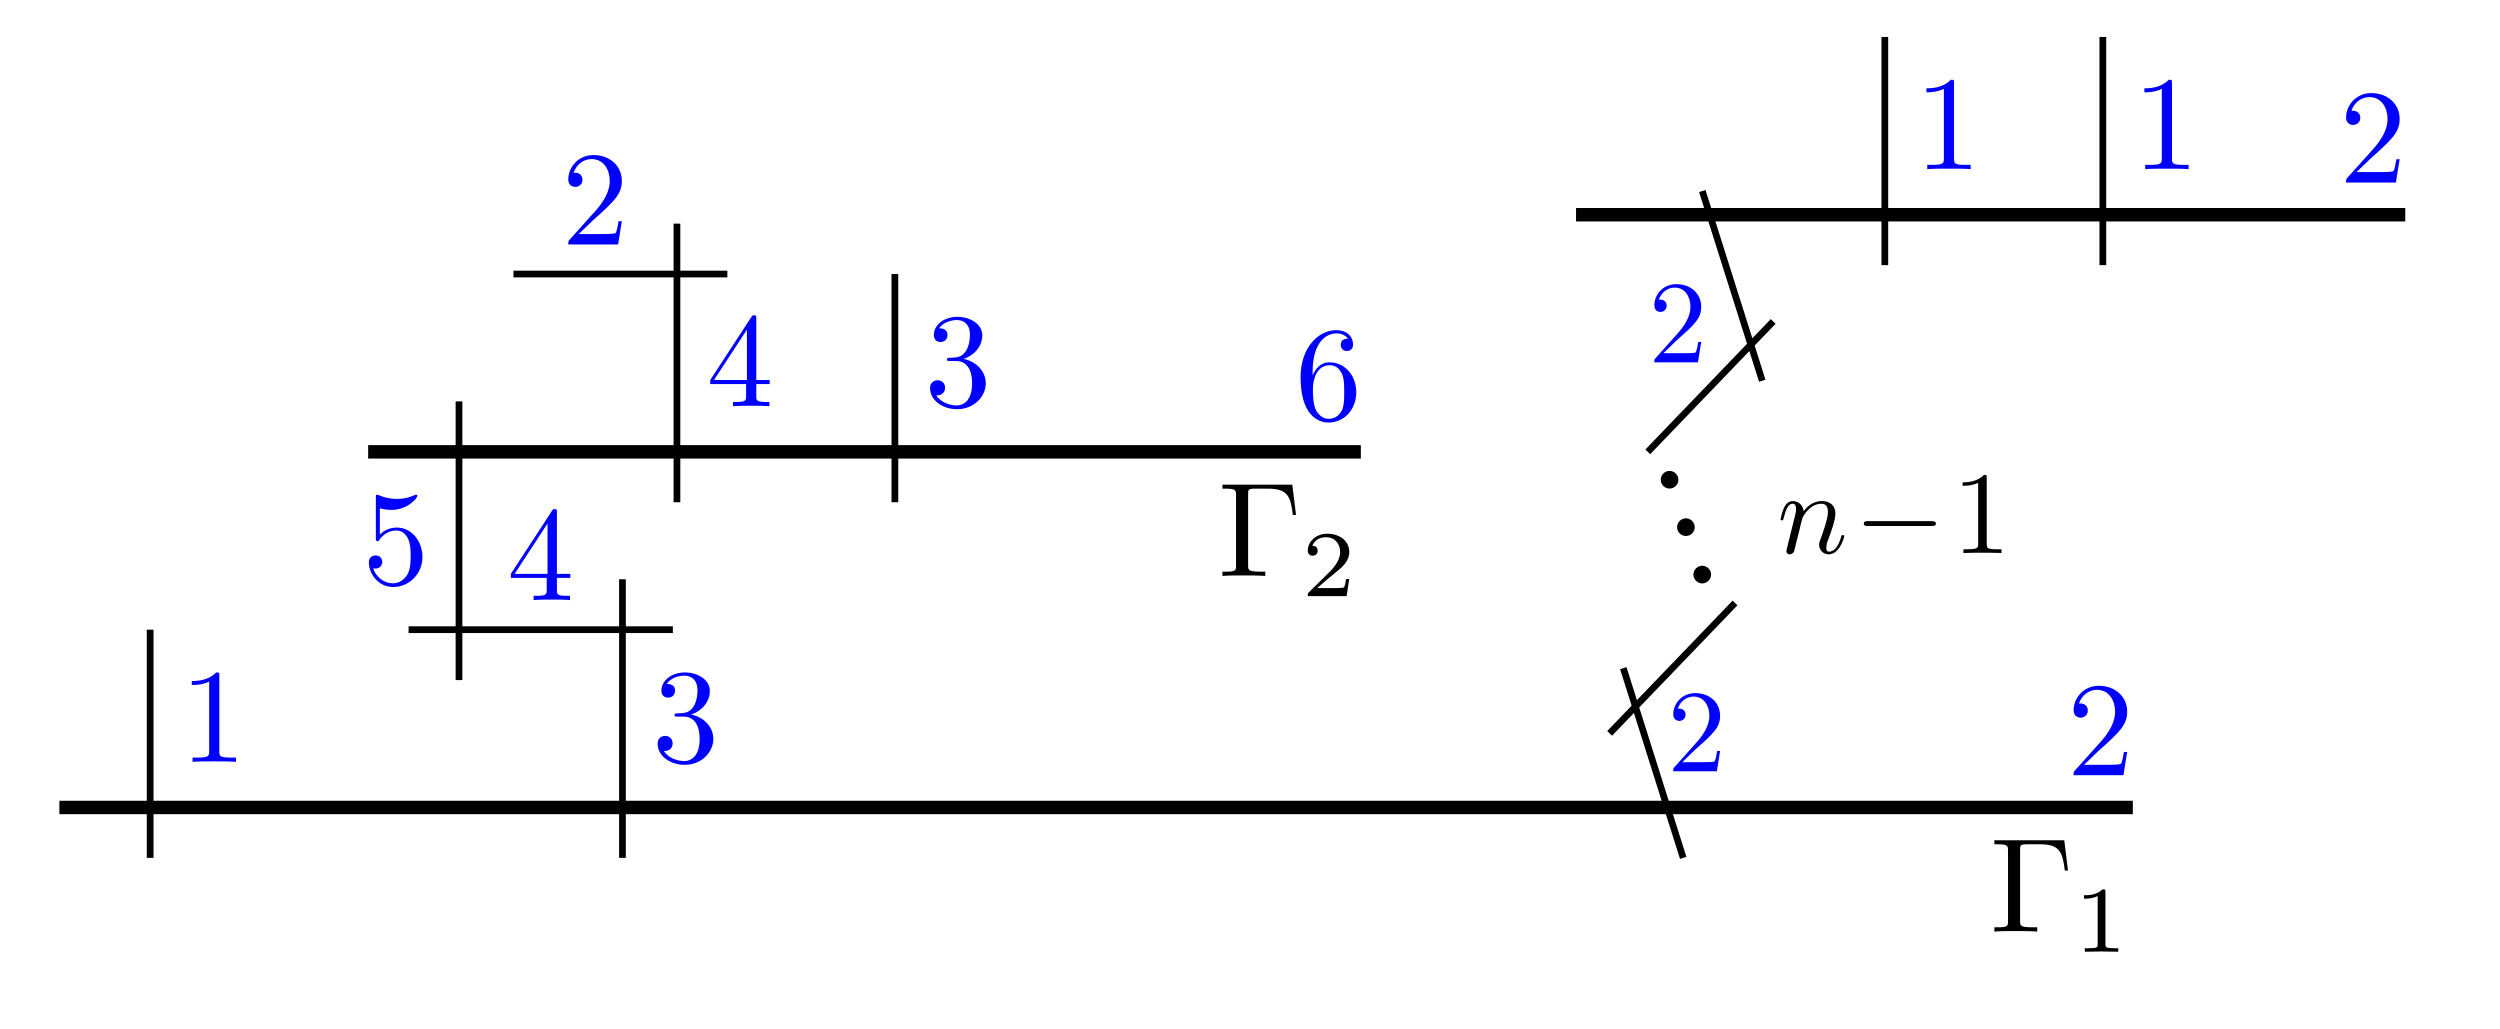
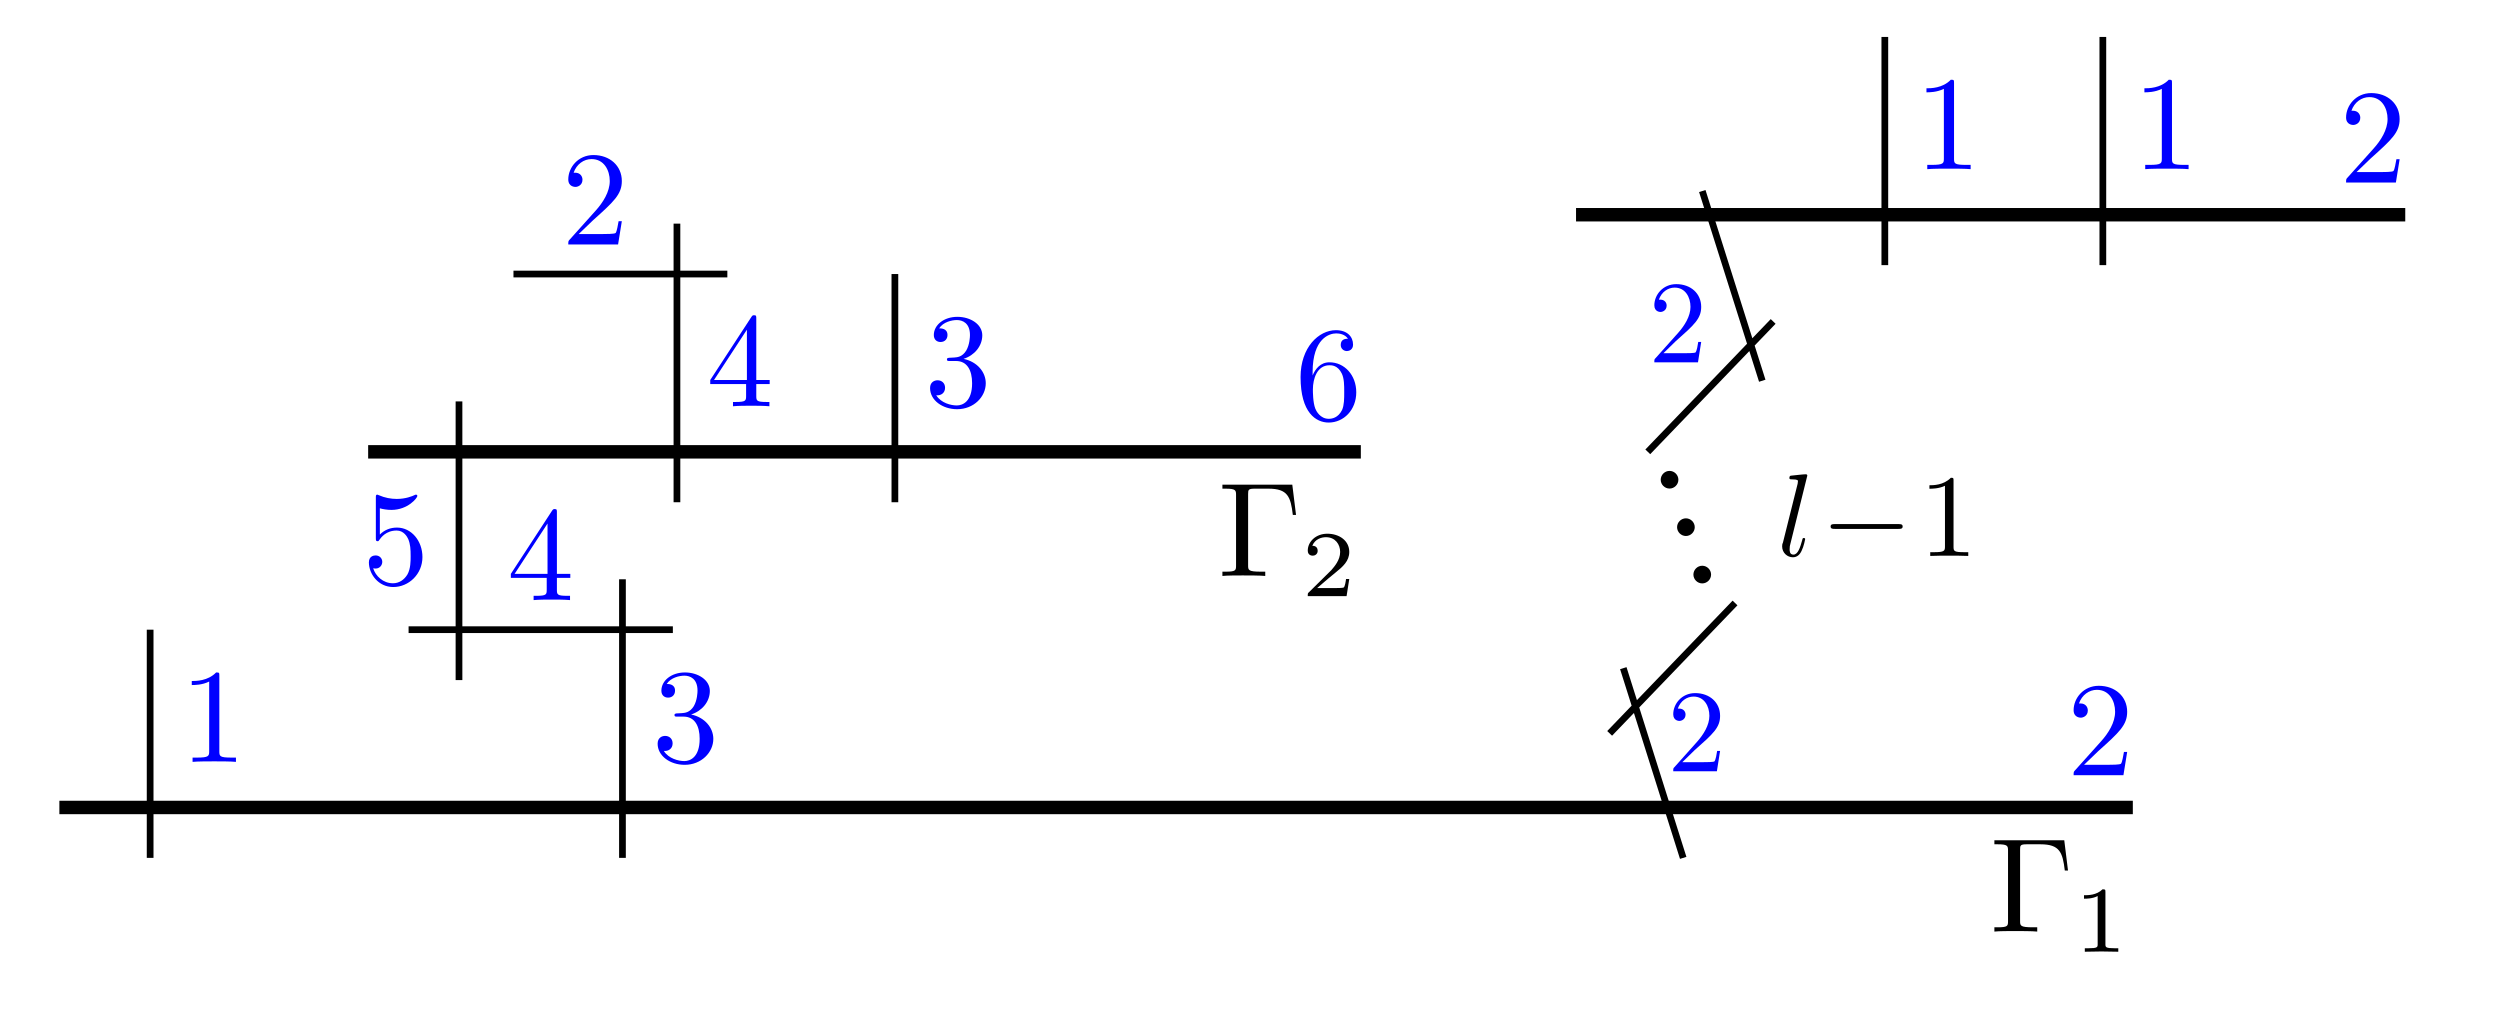
<svg xmlns="http://www.w3.org/2000/svg" xmlns:xlink="http://www.w3.org/1999/xlink" width="145.892pt" height="60.027pt" viewBox="0 0 145.892 60.027">
  <defs>
    <g>
      <g id="glyph-0-0">
        <path d="M 1 -0.609 L 1.828 -1.406 C 3.047 -2.5 3.516 -2.922 3.516 -3.703 C 3.516 -4.594 2.812 -5.219 1.859 -5.219 C 0.969 -5.219 0.391 -4.5 0.391 -3.797 C 0.391 -3.359 0.781 -3.359 0.812 -3.359 C 0.938 -3.359 1.219 -3.453 1.219 -3.781 C 1.219 -3.984 1.078 -4.188 0.797 -4.188 C 0.734 -4.188 0.719 -4.188 0.703 -4.188 C 0.875 -4.688 1.297 -4.984 1.75 -4.984 C 2.469 -4.984 2.812 -4.344 2.812 -3.703 C 2.812 -3.078 2.422 -2.453 1.984 -1.969 L 0.484 -0.297 C 0.391 -0.203 0.391 -0.188 0.391 0 L 3.297 0 L 3.516 -1.359 L 3.328 -1.359 C 3.281 -1.125 3.234 -0.781 3.156 -0.672 C 3.094 -0.609 2.578 -0.609 2.406 -0.609 Z M 1 -0.609 " />
      </g>
      <g id="glyph-0-1">
        <path d="M 4.344 -5.328 L 0.266 -5.328 L 0.266 -5.094 L 0.453 -5.094 C 1.047 -5.094 1.062 -5 1.062 -4.719 L 1.062 -0.609 C 1.062 -0.328 1.047 -0.25 0.453 -0.25 L 0.266 -0.25 L 0.266 0 C 0.531 -0.031 1.141 -0.031 1.453 -0.031 C 1.766 -0.031 2.484 -0.031 2.766 0 L 2.766 -0.25 L 2.516 -0.25 C 1.766 -0.25 1.766 -0.344 1.766 -0.625 L 1.766 -4.781 C 1.766 -5.031 1.781 -5.094 2.156 -5.094 L 2.953 -5.094 C 4.078 -5.094 4.25 -4.625 4.375 -3.562 L 4.562 -3.562 Z M 4.344 -5.328 " />
      </g>
      <g id="glyph-0-2">
        <path d="M 2.312 -5.016 C 2.312 -5.203 2.312 -5.219 2.125 -5.219 C 1.641 -4.719 0.953 -4.719 0.703 -4.719 L 0.703 -4.484 C 0.859 -4.484 1.312 -4.484 1.719 -4.688 L 1.719 -0.625 C 1.719 -0.344 1.703 -0.25 1 -0.25 L 0.75 -0.25 L 0.75 0 C 1.016 -0.031 1.703 -0.031 2.016 -0.031 C 2.328 -0.031 3.016 -0.031 3.281 0 L 3.281 -0.25 L 3.031 -0.25 C 2.328 -0.25 2.312 -0.328 2.312 -0.625 Z M 2.312 -5.016 " />
      </g>
      <g id="glyph-0-3">
        <path d="M 2.281 -2.766 C 2.922 -2.969 3.375 -3.516 3.375 -4.141 C 3.375 -4.781 2.688 -5.219 1.922 -5.219 C 1.141 -5.219 0.547 -4.75 0.547 -4.156 C 0.547 -3.891 0.719 -3.75 0.938 -3.75 C 1.188 -3.75 1.344 -3.922 1.344 -4.156 C 1.344 -4.547 0.969 -4.547 0.859 -4.547 C 1.094 -4.922 1.609 -5.031 1.891 -5.031 C 2.219 -5.031 2.656 -4.859 2.656 -4.156 C 2.656 -4.062 2.641 -3.594 2.438 -3.25 C 2.203 -2.875 1.922 -2.859 1.734 -2.844 C 1.672 -2.844 1.484 -2.828 1.422 -2.828 C 1.359 -2.812 1.312 -2.812 1.312 -2.734 C 1.312 -2.641 1.359 -2.641 1.5 -2.641 L 1.844 -2.641 C 2.484 -2.641 2.781 -2.109 2.781 -1.344 C 2.781 -0.281 2.234 -0.047 1.891 -0.047 C 1.547 -0.047 0.969 -0.188 0.688 -0.641 C 0.969 -0.609 1.203 -0.781 1.203 -1.078 C 1.203 -1.359 1 -1.516 0.766 -1.516 C 0.578 -1.516 0.328 -1.406 0.328 -1.062 C 0.328 -0.344 1.062 0.172 1.906 0.172 C 2.875 0.172 3.578 -0.547 3.578 -1.344 C 3.578 -1.984 3.094 -2.594 2.281 -2.766 Z M 2.281 -2.766 " />
      </g>
      <g id="glyph-0-4">
        <path d="M 2.312 -1.297 L 2.312 -0.609 C 2.312 -0.328 2.297 -0.25 1.703 -0.25 L 1.547 -0.25 L 1.547 0 C 1.859 -0.031 2.281 -0.031 2.609 -0.031 C 2.938 -0.031 3.344 -0.031 3.672 0 L 3.672 -0.25 L 3.5 -0.25 C 2.922 -0.25 2.906 -0.328 2.906 -0.609 L 2.906 -1.297 L 3.688 -1.297 L 3.688 -1.531 L 2.906 -1.531 L 2.906 -5.109 C 2.906 -5.266 2.906 -5.312 2.781 -5.312 C 2.719 -5.312 2.688 -5.312 2.625 -5.219 L 0.219 -1.531 L 0.219 -1.297 Z M 2.359 -1.531 L 0.438 -1.531 L 2.359 -4.469 Z M 2.359 -1.531 " />
      </g>
      <g id="glyph-0-5">
        <path d="M 3.516 -1.578 C 3.516 -2.516 2.875 -3.297 2.031 -3.297 C 1.656 -3.297 1.312 -3.172 1.031 -2.891 L 1.031 -4.422 C 1.188 -4.375 1.453 -4.328 1.703 -4.328 C 2.672 -4.328 3.219 -5.031 3.219 -5.141 C 3.219 -5.188 3.188 -5.219 3.141 -5.219 C 3.125 -5.219 3.109 -5.219 3.078 -5.203 C 2.922 -5.125 2.531 -4.969 2.016 -4.969 C 1.688 -4.969 1.328 -5.031 0.969 -5.188 C 0.906 -5.219 0.891 -5.219 0.875 -5.219 C 0.797 -5.219 0.797 -5.156 0.797 -5.031 L 0.797 -2.703 C 0.797 -2.562 0.797 -2.5 0.906 -2.5 C 0.953 -2.5 0.969 -2.531 1 -2.578 C 1.094 -2.703 1.375 -3.125 2.016 -3.125 C 2.422 -3.125 2.625 -2.766 2.688 -2.625 C 2.812 -2.328 2.828 -2.031 2.828 -1.625 C 2.828 -1.359 2.828 -0.891 2.641 -0.562 C 2.453 -0.25 2.156 -0.047 1.797 -0.047 C 1.219 -0.047 0.781 -0.469 0.641 -0.922 C 0.672 -0.922 0.688 -0.906 0.781 -0.906 C 1.031 -0.906 1.172 -1.109 1.172 -1.297 C 1.172 -1.484 1.031 -1.672 0.781 -1.672 C 0.672 -1.672 0.391 -1.625 0.391 -1.266 C 0.391 -0.594 0.938 0.172 1.812 0.172 C 2.719 0.172 3.516 -0.578 3.516 -1.578 Z M 3.516 -1.578 " />
      </g>
      <g id="glyph-0-6">
        <path d="M 1.031 -2.578 L 1.031 -2.766 C 1.031 -4.75 2.016 -5.031 2.406 -5.031 C 2.594 -5.031 2.922 -4.984 3.094 -4.719 C 2.984 -4.719 2.672 -4.719 2.672 -4.359 C 2.672 -4.125 2.859 -4 3.031 -4 C 3.156 -4 3.391 -4.078 3.391 -4.375 C 3.391 -4.844 3.047 -5.219 2.391 -5.219 C 1.391 -5.219 0.328 -4.219 0.328 -2.484 C 0.328 -0.391 1.234 0.172 1.969 0.172 C 2.844 0.172 3.578 -0.562 3.578 -1.594 C 3.578 -2.594 2.891 -3.344 2.016 -3.344 C 1.484 -3.344 1.188 -2.953 1.031 -2.578 Z M 1.969 -0.047 C 1.469 -0.047 1.234 -0.516 1.188 -0.641 C 1.047 -1 1.047 -1.625 1.047 -1.766 C 1.047 -2.391 1.297 -3.172 2.016 -3.172 C 2.141 -3.172 2.5 -3.172 2.734 -2.688 C 2.875 -2.391 2.875 -2 2.875 -1.609 C 2.875 -1.234 2.875 -0.844 2.75 -0.562 C 2.516 -0.094 2.156 -0.047 1.969 -0.047 Z M 1.969 -0.047 " />
      </g>
      <g id="glyph-1-0">
        <path d="M 1.844 -3.484 C 1.844 -3.641 1.828 -3.641 1.672 -3.641 C 1.328 -3.297 0.828 -3.297 0.594 -3.297 L 0.594 -3.094 C 0.734 -3.094 1.094 -3.094 1.391 -3.25 L 1.391 -0.453 C 1.391 -0.266 1.391 -0.203 0.844 -0.203 L 0.641 -0.203 L 0.641 0 C 0.734 0 1.406 -0.016 1.609 -0.016 C 1.781 -0.016 2.469 0 2.594 0 L 2.594 -0.203 L 2.391 -0.203 C 1.844 -0.203 1.844 -0.266 1.844 -0.453 Z M 1.844 -3.484 " />
      </g>
      <g id="glyph-1-1">
        <path d="M 2.766 -1 L 2.578 -1 C 2.562 -0.875 2.516 -0.547 2.438 -0.5 C 2.391 -0.469 1.969 -0.469 1.891 -0.469 L 0.891 -0.469 C 1.469 -0.969 1.656 -1.125 1.984 -1.391 C 2.391 -1.719 2.766 -2.047 2.766 -2.578 C 2.766 -3.234 2.188 -3.641 1.484 -3.641 C 0.812 -3.641 0.344 -3.172 0.344 -2.656 C 0.344 -2.375 0.578 -2.359 0.641 -2.359 C 0.766 -2.359 0.922 -2.453 0.922 -2.641 C 0.922 -2.734 0.891 -2.938 0.609 -2.938 C 0.766 -3.328 1.141 -3.438 1.406 -3.438 C 1.953 -3.438 2.234 -3.016 2.234 -2.578 C 2.234 -2.094 1.891 -1.719 1.719 -1.516 L 0.406 -0.219 C 0.344 -0.172 0.344 -0.156 0.344 0 L 2.609 0 Z M 2.766 -1 " />
      </g>
      <g id="glyph-2-0">
        <path d="M 0.875 -0.531 L 1.594 -1.234 C 2.672 -2.188 3.078 -2.547 3.078 -3.234 C 3.078 -4.016 2.469 -4.562 1.625 -4.562 C 0.844 -4.562 0.344 -3.938 0.344 -3.328 C 0.344 -2.938 0.688 -2.938 0.703 -2.938 C 0.828 -2.938 1.062 -3.031 1.062 -3.312 C 1.062 -3.484 0.938 -3.656 0.703 -3.656 C 0.641 -3.656 0.625 -3.656 0.609 -3.656 C 0.766 -4.109 1.141 -4.359 1.531 -4.359 C 2.156 -4.359 2.453 -3.797 2.453 -3.234 C 2.453 -2.688 2.109 -2.141 1.734 -1.719 L 0.422 -0.25 C 0.344 -0.172 0.344 -0.172 0.344 0 L 2.891 0 L 3.078 -1.188 L 2.906 -1.188 C 2.875 -0.984 2.828 -0.688 2.75 -0.578 C 2.703 -0.531 2.25 -0.531 2.109 -0.531 Z M 0.875 -0.531 " />
      </g>
      <g id="glyph-2-1">
        <path d="M 2.016 -4.391 C 2.016 -4.547 2.016 -4.562 1.859 -4.562 C 1.438 -4.125 0.828 -4.125 0.609 -4.125 L 0.609 -3.922 C 0.75 -3.922 1.156 -3.922 1.516 -4.094 L 1.516 -0.547 C 1.516 -0.297 1.484 -0.219 0.875 -0.219 L 0.656 -0.219 L 0.656 0 C 0.891 -0.016 1.484 -0.016 1.766 -0.016 C 2.031 -0.016 2.641 -0.016 2.875 0 L 2.875 -0.219 L 2.656 -0.219 C 2.031 -0.219 2.016 -0.281 2.016 -0.547 Z M 2.016 -4.391 " />
      </g>
      <g id="glyph-3-0">
        <path d="M 1.875 -2.453 C 1.875 -2.734 1.641 -2.969 1.359 -2.969 C 1.078 -2.969 0.844 -2.734 0.844 -2.453 C 0.844 -2.172 1.078 -1.938 1.359 -1.938 C 1.641 -1.938 1.875 -2.172 1.875 -2.453 Z M 1.875 -2.453 " />
      </g>
      <g id="glyph-4-0">
-         <path d="M 0.609 -0.406 C 0.578 -0.297 0.547 -0.141 0.547 -0.109 C 0.547 0.016 0.641 0.078 0.734 0.078 C 0.828 0.078 0.953 0.016 1 -0.109 C 1 -0.125 1.078 -0.453 1.125 -0.625 L 1.281 -1.234 C 1.312 -1.391 1.359 -1.547 1.391 -1.703 C 1.422 -1.812 1.469 -2.016 1.484 -2.047 C 1.578 -2.25 1.953 -2.875 2.594 -2.875 C 2.906 -2.875 2.969 -2.625 2.969 -2.406 C 2.969 -1.969 2.641 -1.094 2.531 -0.797 C 2.469 -0.641 2.453 -0.562 2.453 -0.484 C 2.453 -0.172 2.703 0.078 3.016 0.078 C 3.656 0.078 3.922 -0.922 3.922 -0.984 C 3.922 -1.047 3.859 -1.047 3.828 -1.047 C 3.766 -1.047 3.766 -1.031 3.734 -0.922 C 3.594 -0.453 3.375 -0.078 3.031 -0.078 C 2.922 -0.078 2.875 -0.141 2.875 -0.297 C 2.875 -0.469 2.922 -0.641 2.984 -0.781 C 3.125 -1.156 3.406 -1.906 3.406 -2.297 C 3.406 -2.75 3.109 -3.031 2.625 -3.031 C 2 -3.031 1.672 -2.594 1.547 -2.438 C 1.516 -2.812 1.234 -3.031 0.922 -3.031 C 0.609 -3.031 0.469 -2.766 0.406 -2.641 C 0.297 -2.406 0.203 -2 0.203 -1.969 C 0.203 -1.906 0.266 -1.906 0.281 -1.906 C 0.344 -1.906 0.359 -1.906 0.391 -2.062 C 0.516 -2.547 0.656 -2.875 0.906 -2.875 C 1.031 -2.875 1.109 -2.797 1.109 -2.562 C 1.109 -2.422 1.094 -2.344 1 -1.984 Z M 0.609 -0.406 " />
+         <path d="M 1.766 -4.688 C 1.766 -4.688 1.766 -4.766 1.688 -4.766 C 1.516 -4.766 1.016 -4.703 0.844 -4.688 C 0.781 -4.688 0.719 -4.672 0.719 -4.547 C 0.719 -4.469 0.781 -4.469 0.891 -4.469 C 1.219 -4.469 1.219 -4.406 1.219 -4.359 L 1.203 -4.219 L 0.344 -0.781 C 0.312 -0.719 0.297 -0.672 0.297 -0.562 C 0.297 -0.172 0.609 0.078 0.922 0.078 C 1.156 0.078 1.328 -0.062 1.438 -0.312 C 1.562 -0.562 1.641 -0.969 1.641 -0.984 C 1.641 -1.047 1.578 -1.047 1.562 -1.047 C 1.5 -1.047 1.484 -1.016 1.469 -0.922 C 1.344 -0.484 1.219 -0.078 0.953 -0.078 C 0.734 -0.078 0.734 -0.297 0.734 -0.391 C 0.734 -0.562 0.75 -0.594 0.781 -0.719 Z M 1.766 -4.688 " />
      </g>
      <g id="glyph-5-0">
        <path d="M 4.516 -1.578 C 4.641 -1.578 4.766 -1.578 4.766 -1.719 C 4.766 -1.859 4.641 -1.859 4.516 -1.859 L 0.812 -1.859 C 0.688 -1.859 0.562 -1.859 0.562 -1.719 C 0.562 -1.578 0.688 -1.578 0.812 -1.578 Z M 4.516 -1.578 " />
      </g>
    </g>
  </defs>
  <path fill="none" stroke-width="0.797" stroke-linecap="butt" stroke-linejoin="miter" stroke="rgb(0%, 0%, 0%)" stroke-opacity="1" stroke-miterlimit="10" d="M -5.384 0.001 L 117.577 0.001 " transform="matrix(0.984049, 0, 0, -0.984049, 8.76336, 47.12218)" />
  <g fill="rgb(0%, 0%, 100%)" fill-opacity="1">
    <use xlink:href="#glyph-0-0" x="120.619" y="45.24" />
  </g>
  <g fill="rgb(0%, 0%, 0%)" fill-opacity="1">
    <use xlink:href="#glyph-0-1" x="116.12" y="54.364" />
  </g>
  <g fill="rgb(0%, 0%, 0%)" fill-opacity="1">
    <use xlink:href="#glyph-1-0" x="121.022" y="55.54" />
  </g>
  <path fill="none" stroke-width="0.399" stroke-linecap="butt" stroke-linejoin="miter" stroke="rgb(0%, 0%, 0%)" stroke-opacity="1" stroke-miterlimit="10" d="M -0.002 -2.988 L -0.002 10.544 " transform="matrix(0.984049, 0, 0, -0.984049, 8.76336, 47.12218)" />
  <g fill="rgb(0%, 0%, 100%)" fill-opacity="1">
    <use xlink:href="#glyph-0-2" x="10.488" y="44.461" />
  </g>
  <path fill="none" stroke-width="0.399" stroke-linecap="butt" stroke-linejoin="miter" stroke="rgb(0%, 0%, 0%)" stroke-opacity="1" stroke-miterlimit="10" d="M 28.008 -2.988 L 28.008 13.533 " transform="matrix(0.984049, 0, 0, -0.984049, 8.76336, 47.12218)" />
  <g fill="rgb(0%, 0%, 100%)" fill-opacity="1">
    <use xlink:href="#glyph-0-3" x="38.049" y="44.461" />
  </g>
  <path fill="none" stroke-width="0.399" stroke-linecap="butt" stroke-linejoin="miter" stroke="rgb(0%, 0%, 0%)" stroke-opacity="1" stroke-miterlimit="10" d="M 30.997 10.544 L 15.325 10.544 " transform="matrix(0.984049, 0, 0, -0.984049, 8.76336, 47.12218)" />
  <g fill="rgb(0%, 0%, 100%)" fill-opacity="1">
    <use xlink:href="#glyph-0-4" x="29.593" y="35.02" />
  </g>
  <path fill="none" stroke-width="0.399" stroke-linecap="butt" stroke-linejoin="miter" stroke="rgb(0%, 0%, 0%)" stroke-opacity="1" stroke-miterlimit="10" d="M 18.314 7.555 L 18.314 24.081 " transform="matrix(0.984049, 0, 0, -0.984049, 8.76336, 47.12218)" />
  <g fill="rgb(0%, 0%, 100%)" fill-opacity="1">
    <use xlink:href="#glyph-0-5" x="21.136" y="34.085" />
  </g>
  <path fill="none" stroke-width="0.797" stroke-linecap="butt" stroke-linejoin="miter" stroke="rgb(0%, 0%, 0%)" stroke-opacity="1" stroke-miterlimit="10" d="M 12.927 21.091 L 71.796 21.091 " transform="matrix(0.984049, 0, 0, -0.984049, 8.76336, 47.12218)" />
  <g fill="rgb(0%, 0%, 100%)" fill-opacity="1">
    <use xlink:href="#glyph-0-6" x="75.569" y="24.487" />
  </g>
  <g fill="rgb(0%, 0%, 0%)" fill-opacity="1">
    <use xlink:href="#glyph-0-1" x="71.07" y="33.611" />
  </g>
  <g fill="rgb(0%, 0%, 0%)" fill-opacity="1">
    <use xlink:href="#glyph-1-1" x="75.973" y="34.787" />
  </g>
  <path fill="none" stroke-width="0.399" stroke-linecap="butt" stroke-linejoin="miter" stroke="rgb(0%, 0%, 0%)" stroke-opacity="1" stroke-miterlimit="10" d="M 31.239 18.102 L 31.239 34.624 " transform="matrix(0.984049, 0, 0, -0.984049, 8.76336, 47.12218)" />
  <g fill="rgb(0%, 0%, 100%)" fill-opacity="1">
    <use xlink:href="#glyph-0-4" x="41.228" y="23.708" />
  </g>
  <path fill="none" stroke-width="0.399" stroke-linecap="butt" stroke-linejoin="miter" stroke="rgb(0%, 0%, 0%)" stroke-opacity="1" stroke-miterlimit="10" d="M 34.228 31.635 L 21.545 31.635 " transform="matrix(0.984049, 0, 0, -0.984049, 8.76336, 47.12218)" />
  <g fill="rgb(0%, 0%, 100%)" fill-opacity="1">
    <use xlink:href="#glyph-0-0" x="32.772" y="14.267" />
  </g>
  <path fill="none" stroke-width="0.399" stroke-linecap="butt" stroke-linejoin="miter" stroke="rgb(0%, 0%, 0%)" stroke-opacity="1" stroke-miterlimit="10" d="M 44.164 18.102 L 44.164 31.635 " transform="matrix(0.984049, 0, 0, -0.984049, 8.76336, 47.12218)" />
  <g fill="rgb(0%, 0%, 100%)" fill-opacity="1">
    <use xlink:href="#glyph-0-3" x="53.948" y="23.708" />
  </g>
  <path fill="none" stroke-width="0.399" stroke-linecap="butt" stroke-linejoin="miter" stroke="rgb(0%, 0%, 0%)" stroke-opacity="1" stroke-miterlimit="10" d="M 90.913 -2.988 L 87.361 8.262 M 86.551 4.395 L 93.986 12.128 M 88.813 21.091 L 96.248 28.824 M 95.601 25.307 L 92.045 36.557 " transform="matrix(0.984049, 0, 0, -0.984049, 8.76336, 47.12218)" />
  <g fill="rgb(0%, 0%, 100%)" fill-opacity="1">
    <use xlink:href="#glyph-2-0" x="97.301" y="45.009" />
  </g>
  <g fill="rgb(0%, 0%, 0%)" fill-opacity="1">
    <use xlink:href="#glyph-3-0" x="97.978" y="35.984" />
  </g>
  <g fill="rgb(0%, 0%, 0%)" fill-opacity="1">
    <use xlink:href="#glyph-3-0" x="97.025" y="33.217" />
  </g>
  <g fill="rgb(0%, 0%, 0%)" fill-opacity="1">
    <use xlink:href="#glyph-3-0" x="96.07" y="30.449" />
  </g>
  <g fill="rgb(0%, 0%, 0%)" fill-opacity="1">
-     <use xlink:href="#glyph-4-0" x="103.703" y="32.272" />
+     <use xlink:href="#glyph-4-0" x="103.703" y="32.443" />
  </g>
  <g fill="rgb(0%, 0%, 0%)" fill-opacity="1">
-     <use xlink:href="#glyph-5-0" x="108.204" y="32.272" />
+     <use xlink:href="#glyph-5-0" x="106.267" y="32.443" />
  </g>
  <g fill="rgb(0%, 0%, 0%)" fill-opacity="1">
-     <use xlink:href="#glyph-2-1" x="113.923" y="32.272" />
+     <use xlink:href="#glyph-2-1" x="111.986" y="32.443" />
  </g>
  <g fill="rgb(0%, 0%, 100%)" fill-opacity="1">
    <use xlink:href="#glyph-2-0" x="96.198" y="21.143" />
  </g>
  <path fill="none" stroke-width="0.797" stroke-linecap="butt" stroke-linejoin="miter" stroke="rgb(0%, 0%, 0%)" stroke-opacity="1" stroke-miterlimit="10" d="M 84.558 35.152 L 133.733 35.152 " transform="matrix(0.984049, 0, 0, -0.984049, 8.76336, 47.12218)" />
  <g fill="rgb(0%, 0%, 100%)" fill-opacity="1">
    <use xlink:href="#glyph-0-0" x="136.519" y="10.651" />
  </g>
  <path fill="none" stroke-width="0.399" stroke-linecap="butt" stroke-linejoin="miter" stroke="rgb(0%, 0%, 0%)" stroke-opacity="1" stroke-miterlimit="10" d="M 102.87 32.163 L 102.87 45.695 " transform="matrix(0.984049, 0, 0, -0.984049, 8.76336, 47.12218)" />
  <g fill="rgb(0%, 0%, 100%)" fill-opacity="1">
    <use xlink:href="#glyph-0-2" x="111.719" y="9.872" />
  </g>
  <path fill="none" stroke-width="0.399" stroke-linecap="butt" stroke-linejoin="miter" stroke="rgb(0%, 0%, 0%)" stroke-opacity="1" stroke-miterlimit="10" d="M 115.799 32.163 L 115.799 45.695 " transform="matrix(0.984049, 0, 0, -0.984049, 8.76336, 47.12218)" />
  <g fill="rgb(0%, 0%, 100%)" fill-opacity="1">
    <use xlink:href="#glyph-0-2" x="124.438" y="9.872" />
  </g>
</svg>
